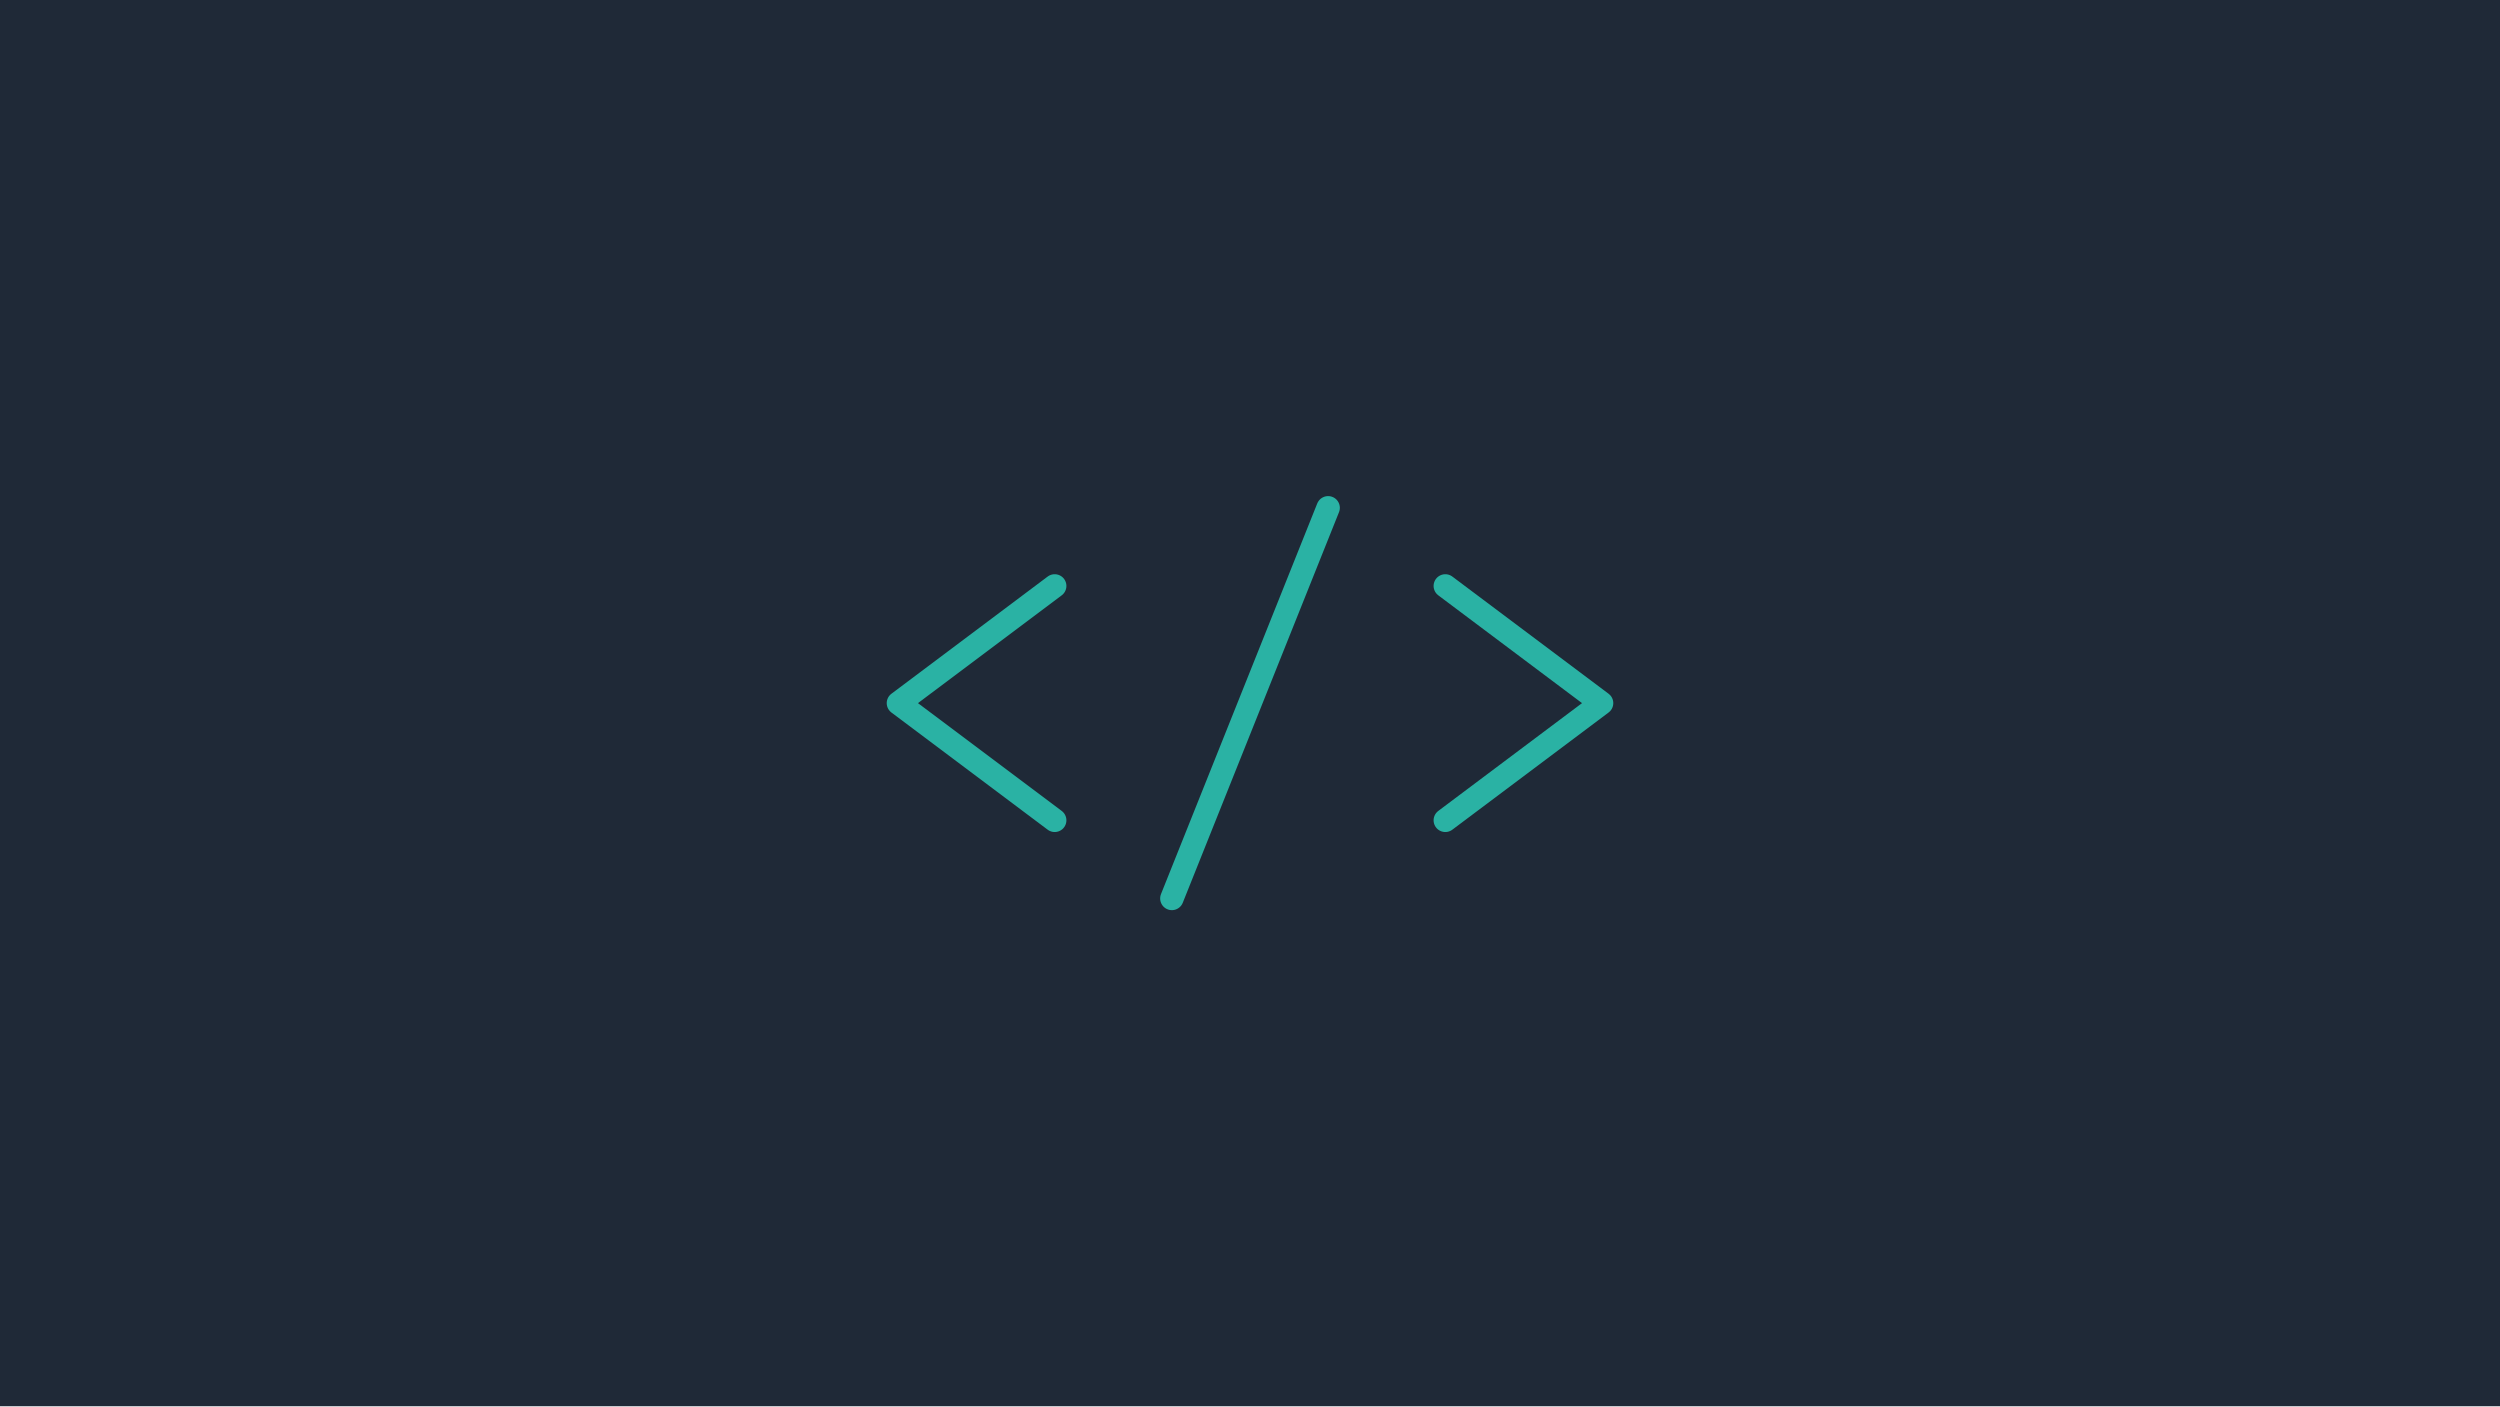
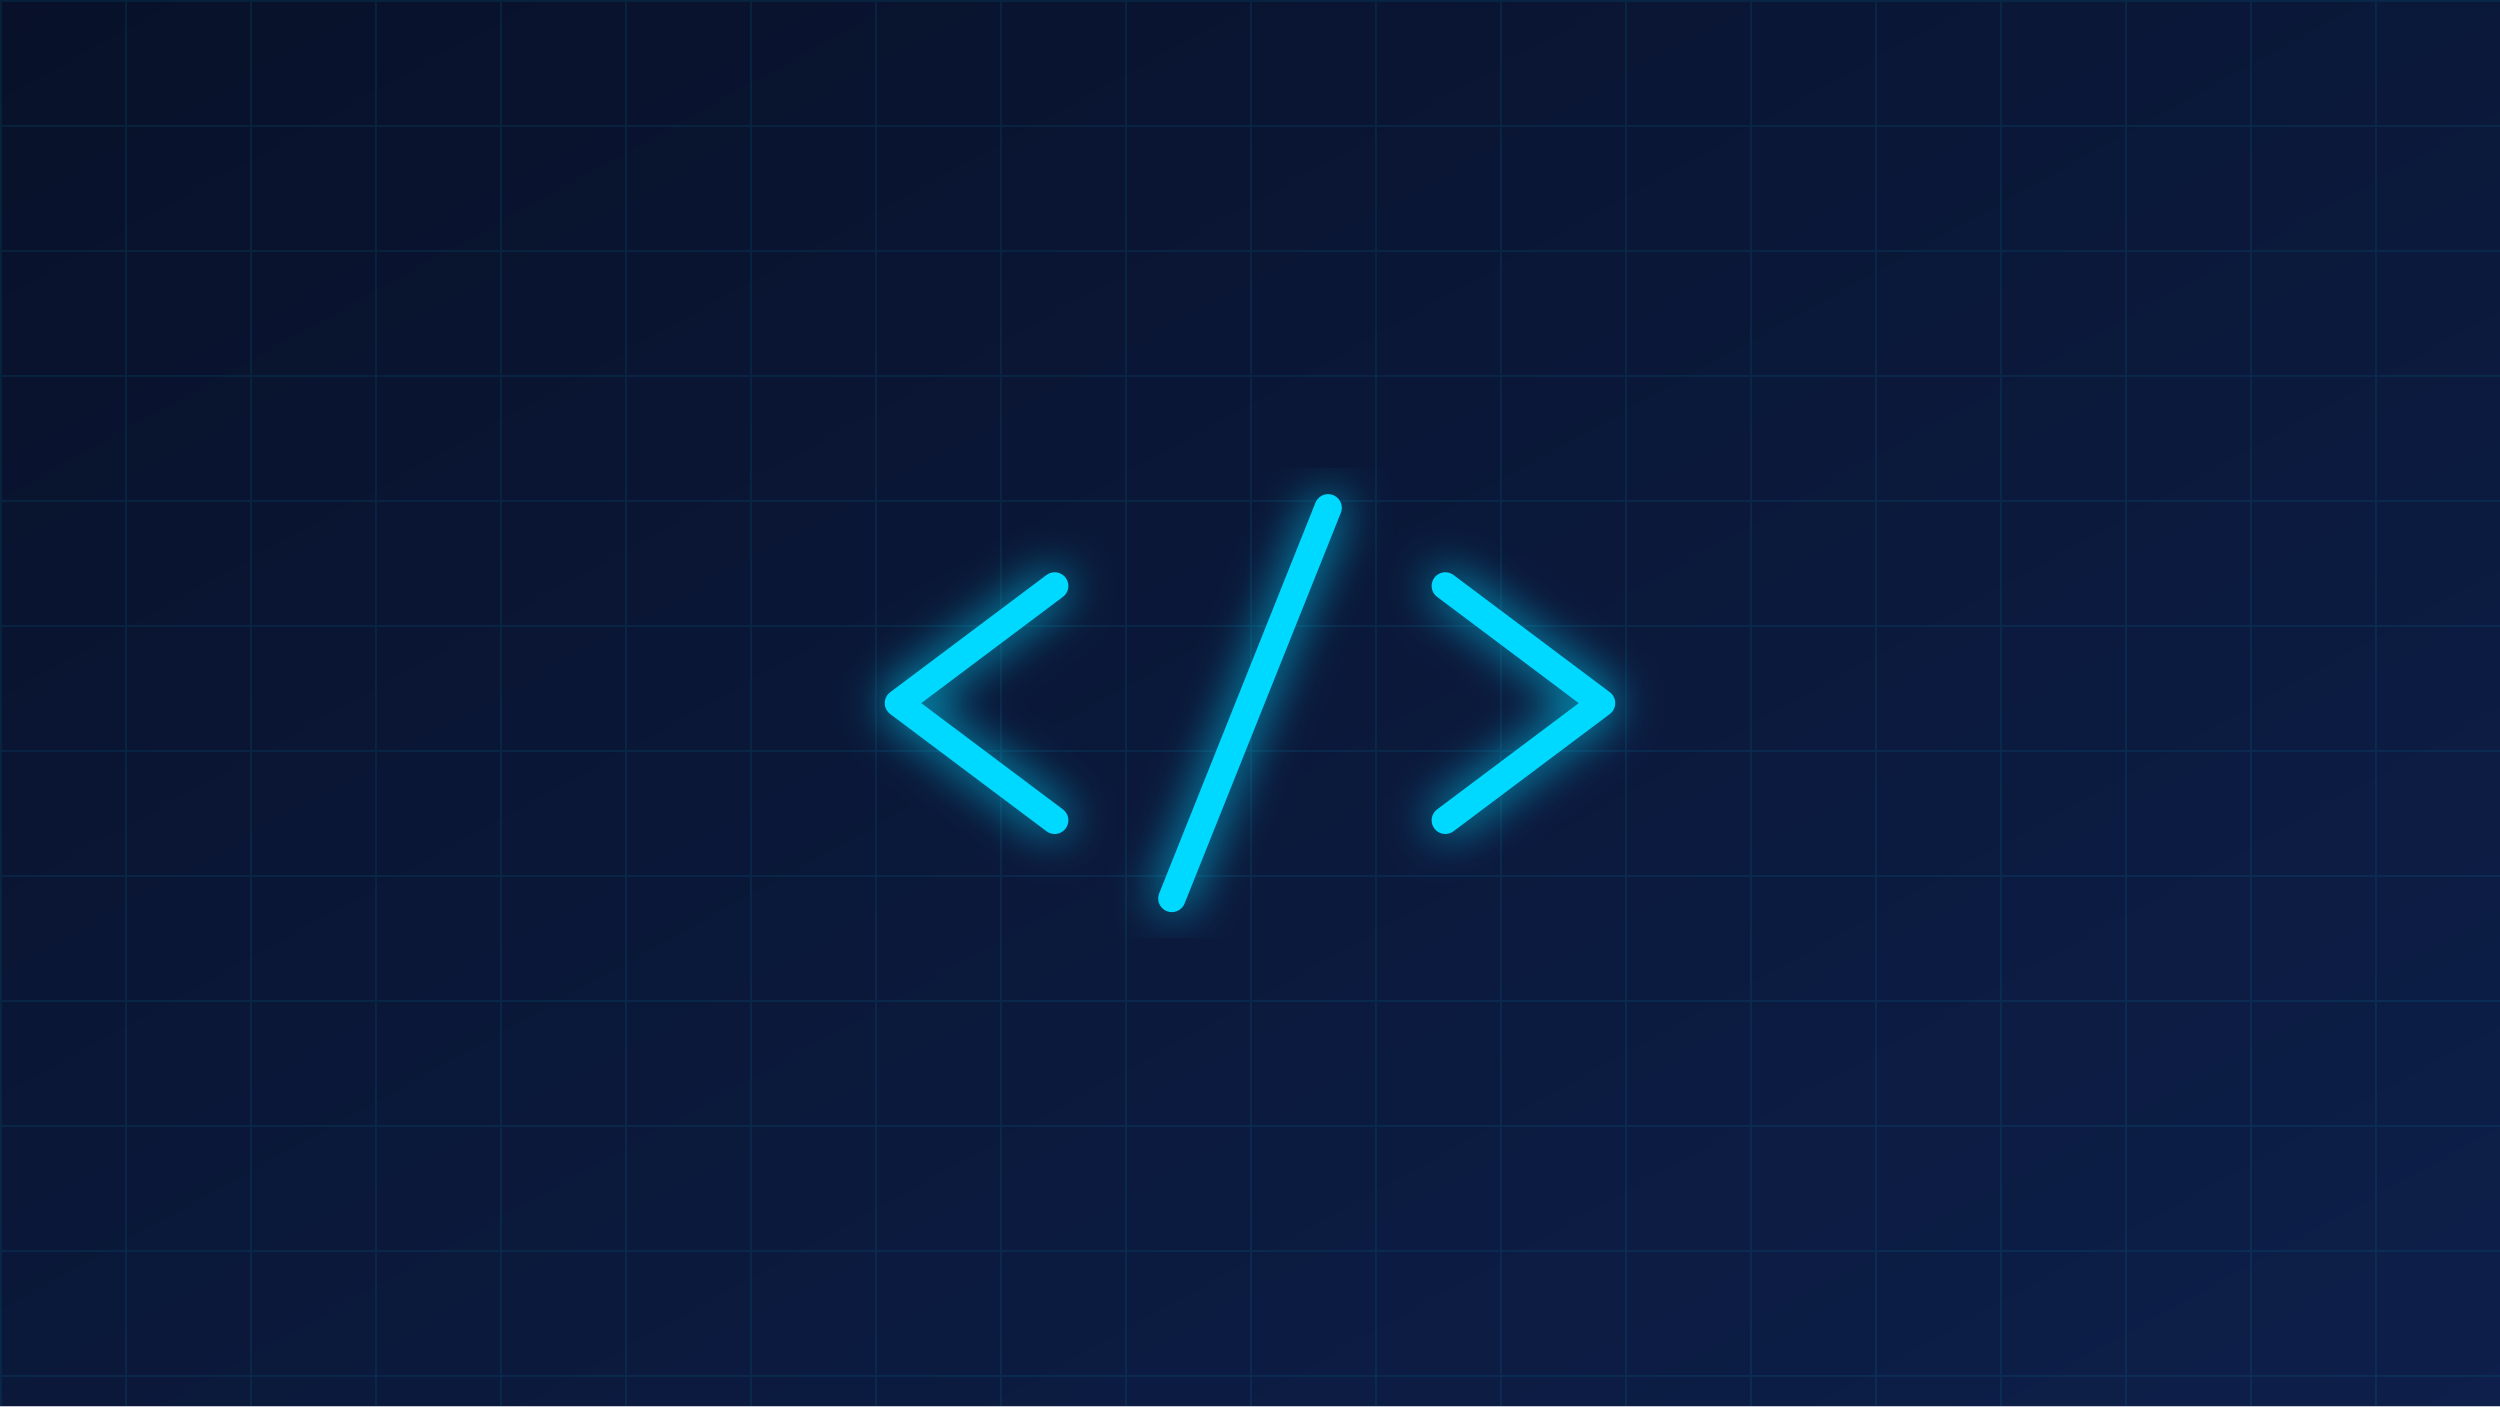
<svg xmlns="http://www.w3.org/2000/svg" viewBox="0 0 640 360">
-   <rect width="640" height="360" fill="#1f2937" />
-   <g fill="none" stroke="#2dd4bf" stroke-width="6" stroke-linecap="round" stroke-linejoin="round" opacity=".8">
+   <defs>
+     <linearGradient id="b" x1="0" y1="0" x2="1" y2="1">
+       <stop offset="0" stop-color="#081129" />
+       <stop offset="1" stop-color="#0d1f4a" />
+     </linearGradient>
+     <pattern id="g" width="32" height="32" patternUnits="userSpaceOnUse">
+       <path d="M32 0H0v32" fill="none" stroke="#00d9ff" stroke-opacity=".08" />
+     </pattern>
+     <filter id="f">
+       <feGaussianBlur stdDeviation="6" />
+     </filter>
+   </defs>
+   <rect width="640" height="360" fill="url(#b)" />
+   <rect width="640" height="360" fill="url(#g)" />
+   <g fill="none" stroke="#00d9ff" stroke-width="7" stroke-linecap="round" stroke-linejoin="round">
+     <g filter="url(#f)" opacity=".8">
+       <path d="M270 150l-40 30 40 30M370 150l40 30-40 30M340 130l-40 100" />
+     </g>
    <path d="M270 150l-40 30 40 30M370 150l40 30-40 30M340 130l-40 100" />
  </g>
</svg>
